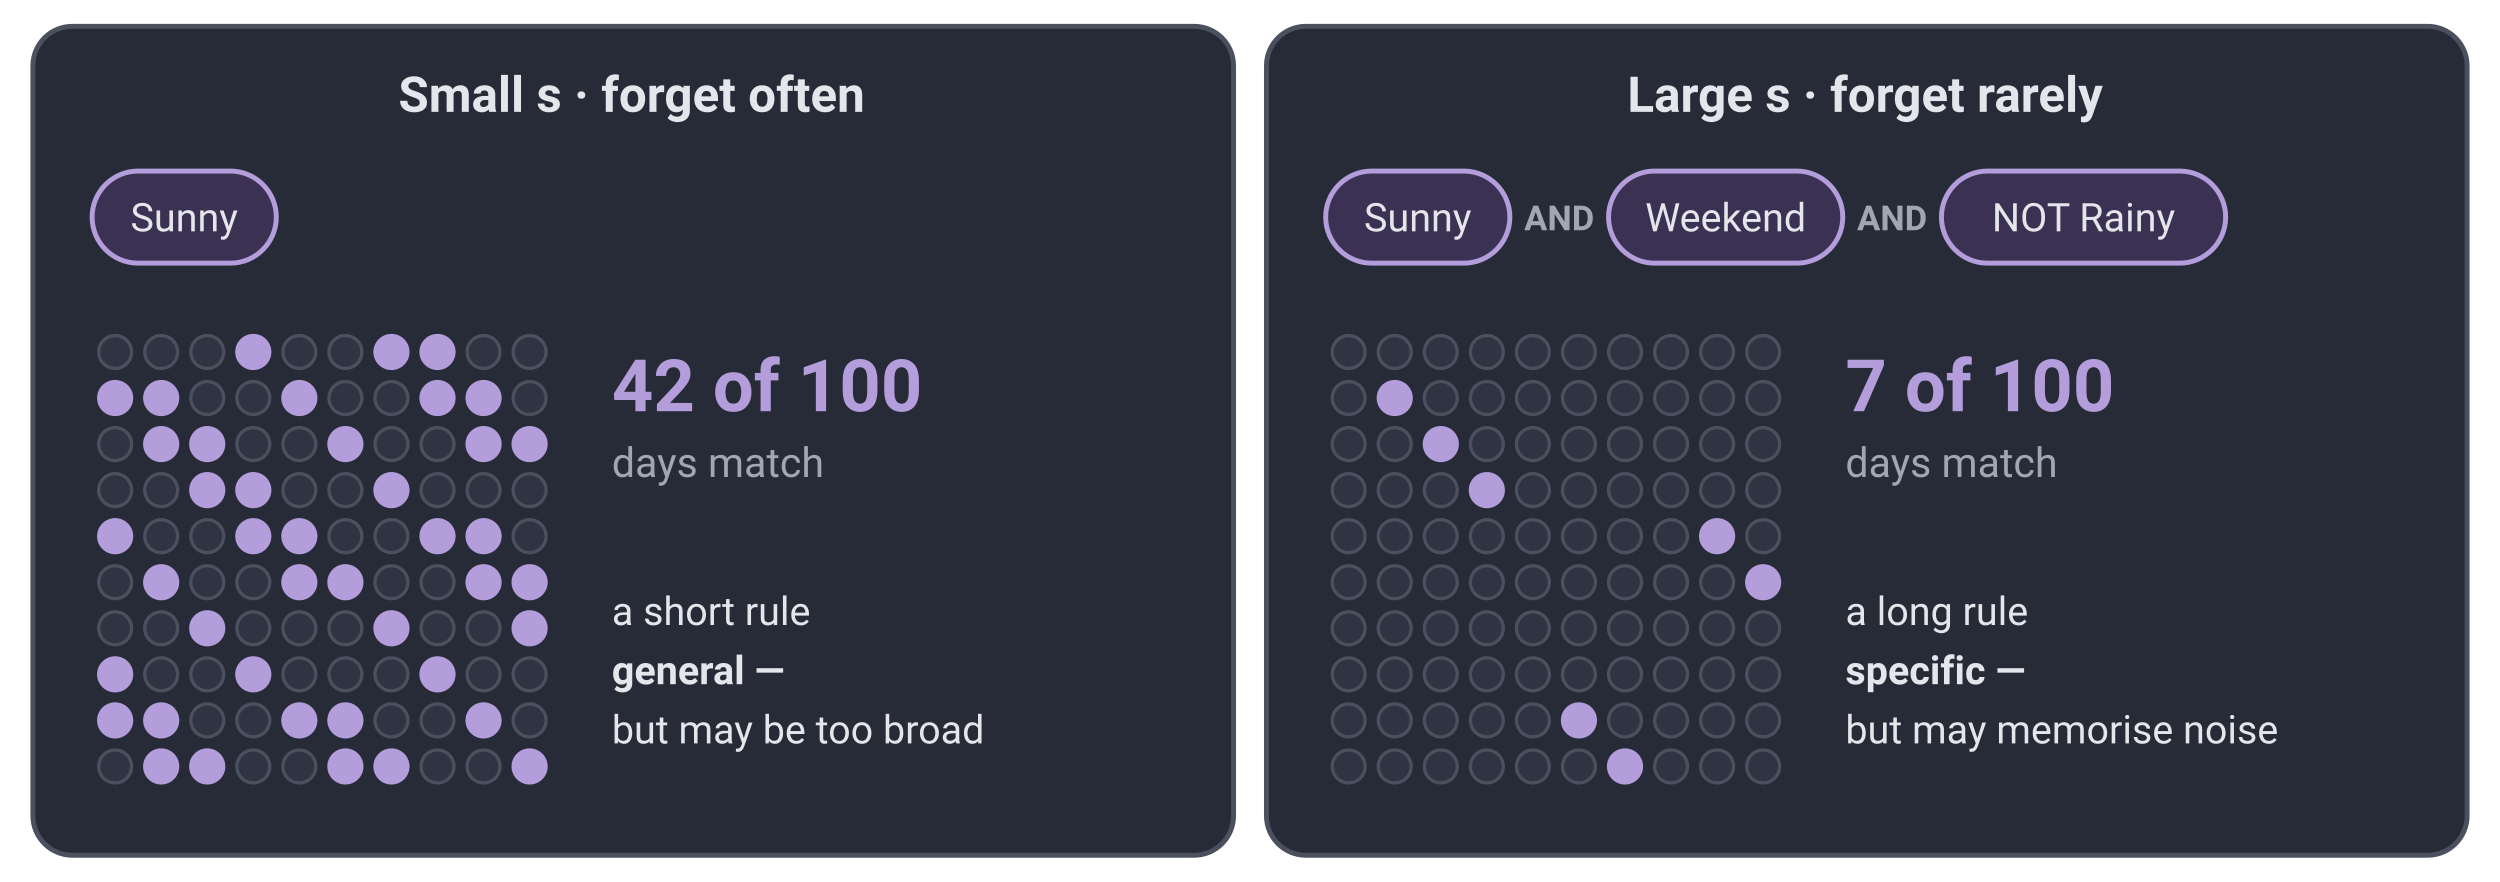
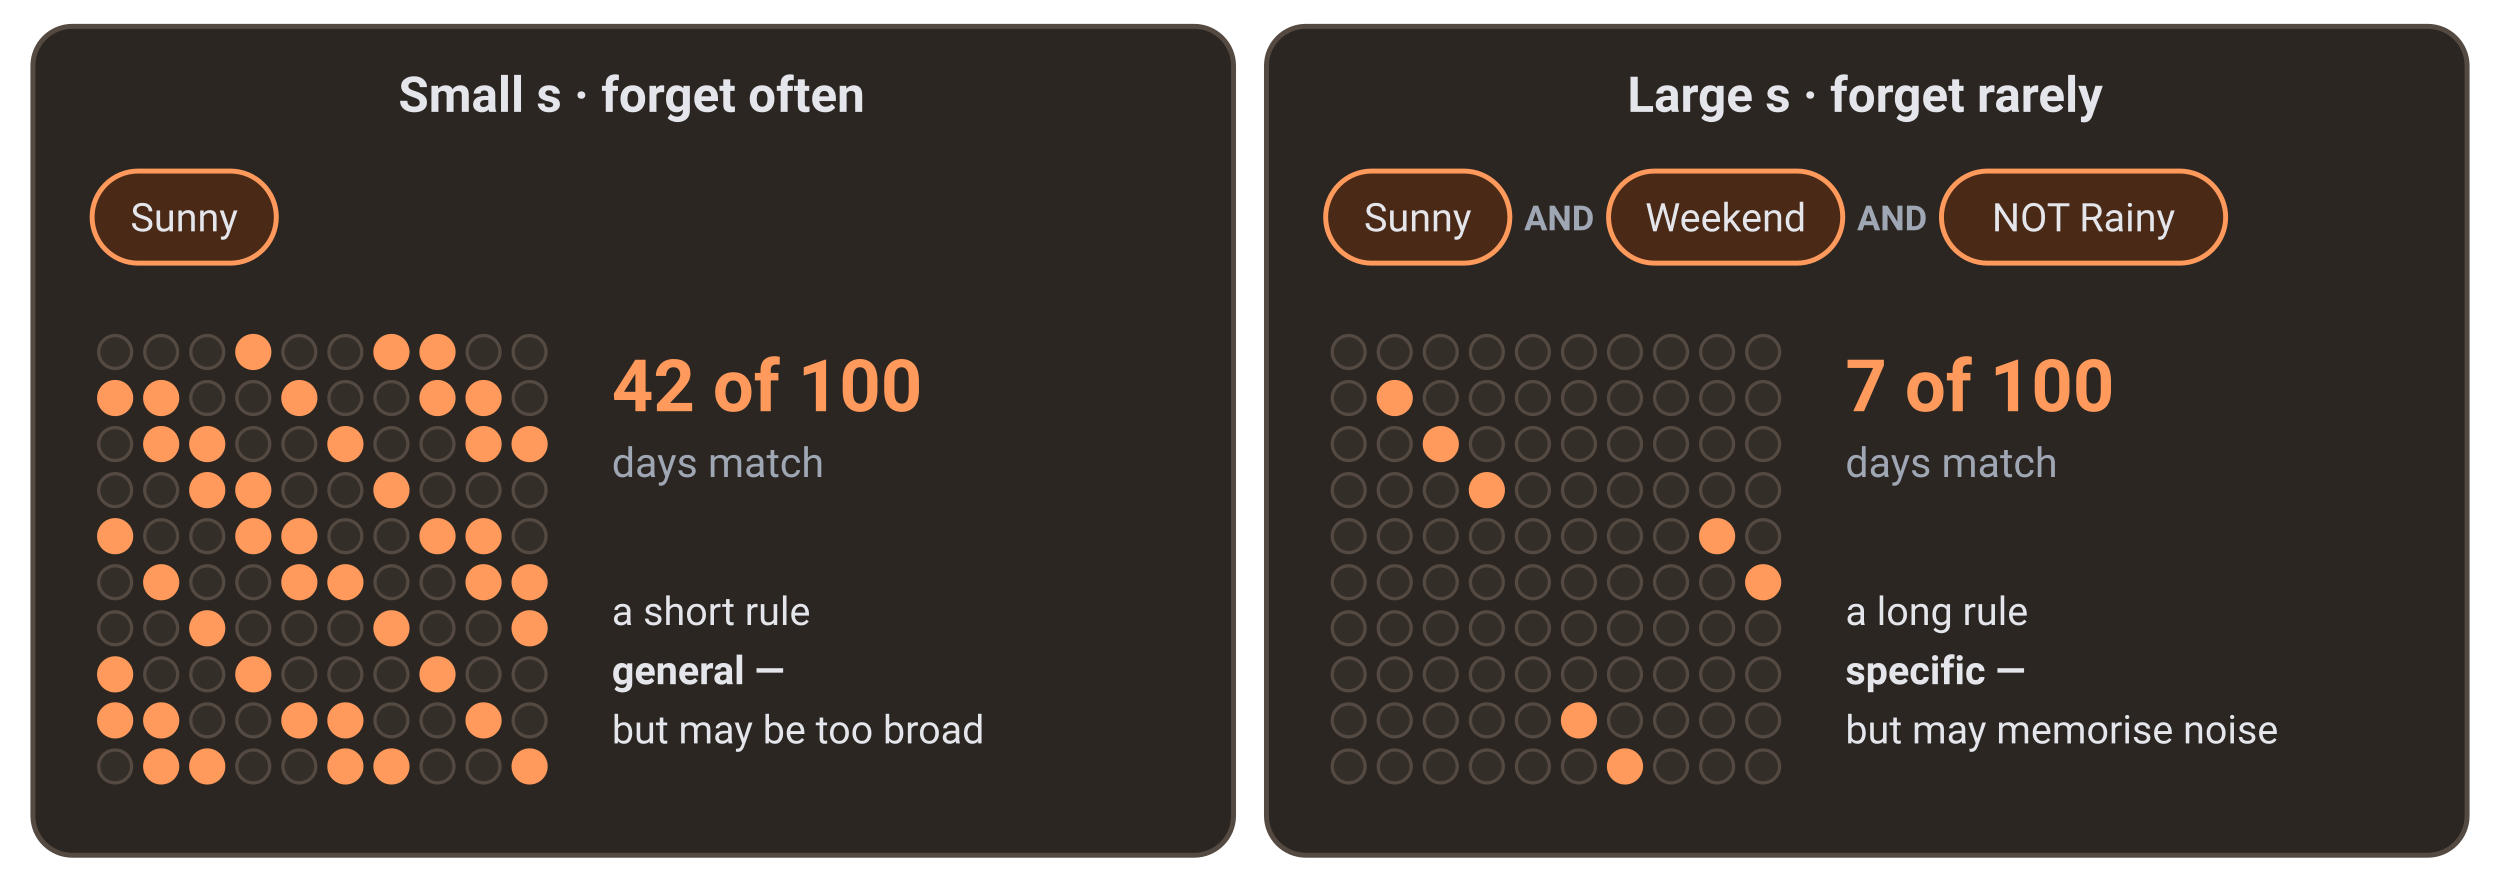
<svg xmlns="http://www.w3.org/2000/svg" viewBox="0 0 760 268" width="760" height="268" role="img" font-family="Roboto, 'Helvetica Neue', Helvetica, Arial, sans-serif">
-   <rect x="10" y="8" width="365" height="252" rx="12" fill="#272b37" stroke="#4a505e" stroke-width="1.5" />
+   <rect x="10" y="8" width="365" height="252" rx="12" fill="#2b2622" stroke="#544a42" stroke-width="1.5" />
  <text x="192" y="34" font-size="15" fill="#e4e6eb" text-anchor="middle" font-weight="bold">Small s  ·  forget often</text>
-   <rect x="28" y="52" width="56" height="28" rx="14" fill="#3b3253" stroke="#b39ddb" stroke-width="1.5" />
+   <rect x="28" y="52" width="56" height="28" rx="14" fill="#4a2a17" stroke="#ff9a5c" stroke-width="1.5" />
  <text x="56" y="70.32" font-size="12" fill="#e4e6eb" text-anchor="middle" font-weight="normal">Sunny</text>
-   <circle cx="35" cy="107" r="5" fill="#2f3442" stroke="#4a505e" stroke-width="1" />
-   <circle cx="49" cy="107" r="5" fill="#2f3442" stroke="#4a505e" stroke-width="1" />
-   <circle cx="63" cy="107" r="5" fill="#2f3442" stroke="#4a505e" stroke-width="1" />
-   <circle cx="77" cy="107" r="5" fill="#b39ddb" stroke="#b39ddb" stroke-width="1" />
-   <circle cx="91" cy="107" r="5" fill="#2f3442" stroke="#4a505e" stroke-width="1" />
-   <circle cx="105" cy="107" r="5" fill="#2f3442" stroke="#4a505e" stroke-width="1" />
-   <circle cx="119" cy="107" r="5" fill="#b39ddb" stroke="#b39ddb" stroke-width="1" />
-   <circle cx="133" cy="107" r="5" fill="#b39ddb" stroke="#b39ddb" stroke-width="1" />
-   <circle cx="147" cy="107" r="5" fill="#2f3442" stroke="#4a505e" stroke-width="1" />
-   <circle cx="161" cy="107" r="5" fill="#2f3442" stroke="#4a505e" stroke-width="1" />
-   <circle cx="35" cy="121" r="5" fill="#b39ddb" stroke="#b39ddb" stroke-width="1" />
-   <circle cx="49" cy="121" r="5" fill="#b39ddb" stroke="#b39ddb" stroke-width="1" />
-   <circle cx="63" cy="121" r="5" fill="#2f3442" stroke="#4a505e" stroke-width="1" />
-   <circle cx="77" cy="121" r="5" fill="#2f3442" stroke="#4a505e" stroke-width="1" />
-   <circle cx="91" cy="121" r="5" fill="#b39ddb" stroke="#b39ddb" stroke-width="1" />
-   <circle cx="105" cy="121" r="5" fill="#2f3442" stroke="#4a505e" stroke-width="1" />
-   <circle cx="119" cy="121" r="5" fill="#2f3442" stroke="#4a505e" stroke-width="1" />
-   <circle cx="133" cy="121" r="5" fill="#b39ddb" stroke="#b39ddb" stroke-width="1" />
-   <circle cx="147" cy="121" r="5" fill="#b39ddb" stroke="#b39ddb" stroke-width="1" />
-   <circle cx="161" cy="121" r="5" fill="#2f3442" stroke="#4a505e" stroke-width="1" />
-   <circle cx="35" cy="135" r="5" fill="#2f3442" stroke="#4a505e" stroke-width="1" />
-   <circle cx="49" cy="135" r="5" fill="#b39ddb" stroke="#b39ddb" stroke-width="1" />
-   <circle cx="63" cy="135" r="5" fill="#b39ddb" stroke="#b39ddb" stroke-width="1" />
-   <circle cx="77" cy="135" r="5" fill="#2f3442" stroke="#4a505e" stroke-width="1" />
-   <circle cx="91" cy="135" r="5" fill="#2f3442" stroke="#4a505e" stroke-width="1" />
-   <circle cx="105" cy="135" r="5" fill="#b39ddb" stroke="#b39ddb" stroke-width="1" />
-   <circle cx="119" cy="135" r="5" fill="#2f3442" stroke="#4a505e" stroke-width="1" />
-   <circle cx="133" cy="135" r="5" fill="#2f3442" stroke="#4a505e" stroke-width="1" />
-   <circle cx="147" cy="135" r="5" fill="#b39ddb" stroke="#b39ddb" stroke-width="1" />
-   <circle cx="161" cy="135" r="5" fill="#b39ddb" stroke="#b39ddb" stroke-width="1" />
-   <circle cx="35" cy="149" r="5" fill="#2f3442" stroke="#4a505e" stroke-width="1" />
-   <circle cx="49" cy="149" r="5" fill="#2f3442" stroke="#4a505e" stroke-width="1" />
-   <circle cx="63" cy="149" r="5" fill="#b39ddb" stroke="#b39ddb" stroke-width="1" />
-   <circle cx="77" cy="149" r="5" fill="#b39ddb" stroke="#b39ddb" stroke-width="1" />
-   <circle cx="91" cy="149" r="5" fill="#2f3442" stroke="#4a505e" stroke-width="1" />
-   <circle cx="105" cy="149" r="5" fill="#2f3442" stroke="#4a505e" stroke-width="1" />
-   <circle cx="119" cy="149" r="5" fill="#b39ddb" stroke="#b39ddb" stroke-width="1" />
-   <circle cx="133" cy="149" r="5" fill="#2f3442" stroke="#4a505e" stroke-width="1" />
-   <circle cx="147" cy="149" r="5" fill="#2f3442" stroke="#4a505e" stroke-width="1" />
-   <circle cx="161" cy="149" r="5" fill="#2f3442" stroke="#4a505e" stroke-width="1" />
-   <circle cx="35" cy="163" r="5" fill="#b39ddb" stroke="#b39ddb" stroke-width="1" />
-   <circle cx="49" cy="163" r="5" fill="#2f3442" stroke="#4a505e" stroke-width="1" />
-   <circle cx="63" cy="163" r="5" fill="#2f3442" stroke="#4a505e" stroke-width="1" />
-   <circle cx="77" cy="163" r="5" fill="#b39ddb" stroke="#b39ddb" stroke-width="1" />
-   <circle cx="91" cy="163" r="5" fill="#b39ddb" stroke="#b39ddb" stroke-width="1" />
-   <circle cx="105" cy="163" r="5" fill="#2f3442" stroke="#4a505e" stroke-width="1" />
-   <circle cx="119" cy="163" r="5" fill="#2f3442" stroke="#4a505e" stroke-width="1" />
-   <circle cx="133" cy="163" r="5" fill="#b39ddb" stroke="#b39ddb" stroke-width="1" />
-   <circle cx="147" cy="163" r="5" fill="#b39ddb" stroke="#b39ddb" stroke-width="1" />
-   <circle cx="161" cy="163" r="5" fill="#2f3442" stroke="#4a505e" stroke-width="1" />
-   <circle cx="35" cy="177" r="5" fill="#2f3442" stroke="#4a505e" stroke-width="1" />
-   <circle cx="49" cy="177" r="5" fill="#b39ddb" stroke="#b39ddb" stroke-width="1" />
-   <circle cx="63" cy="177" r="5" fill="#2f3442" stroke="#4a505e" stroke-width="1" />
-   <circle cx="77" cy="177" r="5" fill="#2f3442" stroke="#4a505e" stroke-width="1" />
-   <circle cx="91" cy="177" r="5" fill="#b39ddb" stroke="#b39ddb" stroke-width="1" />
-   <circle cx="105" cy="177" r="5" fill="#b39ddb" stroke="#b39ddb" stroke-width="1" />
-   <circle cx="119" cy="177" r="5" fill="#2f3442" stroke="#4a505e" stroke-width="1" />
-   <circle cx="133" cy="177" r="5" fill="#2f3442" stroke="#4a505e" stroke-width="1" />
-   <circle cx="147" cy="177" r="5" fill="#b39ddb" stroke="#b39ddb" stroke-width="1" />
-   <circle cx="161" cy="177" r="5" fill="#b39ddb" stroke="#b39ddb" stroke-width="1" />
-   <circle cx="35" cy="191" r="5" fill="#2f3442" stroke="#4a505e" stroke-width="1" />
-   <circle cx="49" cy="191" r="5" fill="#2f3442" stroke="#4a505e" stroke-width="1" />
-   <circle cx="63" cy="191" r="5" fill="#b39ddb" stroke="#b39ddb" stroke-width="1" />
-   <circle cx="77" cy="191" r="5" fill="#2f3442" stroke="#4a505e" stroke-width="1" />
-   <circle cx="91" cy="191" r="5" fill="#2f3442" stroke="#4a505e" stroke-width="1" />
-   <circle cx="105" cy="191" r="5" fill="#2f3442" stroke="#4a505e" stroke-width="1" />
-   <circle cx="119" cy="191" r="5" fill="#b39ddb" stroke="#b39ddb" stroke-width="1" />
-   <circle cx="133" cy="191" r="5" fill="#2f3442" stroke="#4a505e" stroke-width="1" />
-   <circle cx="147" cy="191" r="5" fill="#2f3442" stroke="#4a505e" stroke-width="1" />
-   <circle cx="161" cy="191" r="5" fill="#b39ddb" stroke="#b39ddb" stroke-width="1" />
-   <circle cx="35" cy="205" r="5" fill="#b39ddb" stroke="#b39ddb" stroke-width="1" />
-   <circle cx="49" cy="205" r="5" fill="#2f3442" stroke="#4a505e" stroke-width="1" />
-   <circle cx="63" cy="205" r="5" fill="#2f3442" stroke="#4a505e" stroke-width="1" />
-   <circle cx="77" cy="205" r="5" fill="#b39ddb" stroke="#b39ddb" stroke-width="1" />
-   <circle cx="91" cy="205" r="5" fill="#2f3442" stroke="#4a505e" stroke-width="1" />
-   <circle cx="105" cy="205" r="5" fill="#2f3442" stroke="#4a505e" stroke-width="1" />
-   <circle cx="119" cy="205" r="5" fill="#2f3442" stroke="#4a505e" stroke-width="1" />
-   <circle cx="133" cy="205" r="5" fill="#b39ddb" stroke="#b39ddb" stroke-width="1" />
-   <circle cx="147" cy="205" r="5" fill="#2f3442" stroke="#4a505e" stroke-width="1" />
-   <circle cx="161" cy="205" r="5" fill="#2f3442" stroke="#4a505e" stroke-width="1" />
-   <circle cx="35" cy="219" r="5" fill="#b39ddb" stroke="#b39ddb" stroke-width="1" />
-   <circle cx="49" cy="219" r="5" fill="#b39ddb" stroke="#b39ddb" stroke-width="1" />
-   <circle cx="63" cy="219" r="5" fill="#2f3442" stroke="#4a505e" stroke-width="1" />
-   <circle cx="77" cy="219" r="5" fill="#2f3442" stroke="#4a505e" stroke-width="1" />
-   <circle cx="91" cy="219" r="5" fill="#b39ddb" stroke="#b39ddb" stroke-width="1" />
-   <circle cx="105" cy="219" r="5" fill="#b39ddb" stroke="#b39ddb" stroke-width="1" />
-   <circle cx="119" cy="219" r="5" fill="#2f3442" stroke="#4a505e" stroke-width="1" />
-   <circle cx="133" cy="219" r="5" fill="#2f3442" stroke="#4a505e" stroke-width="1" />
-   <circle cx="147" cy="219" r="5" fill="#b39ddb" stroke="#b39ddb" stroke-width="1" />
-   <circle cx="161" cy="219" r="5" fill="#2f3442" stroke="#4a505e" stroke-width="1" />
-   <circle cx="35" cy="233" r="5" fill="#2f3442" stroke="#4a505e" stroke-width="1" />
-   <circle cx="49" cy="233" r="5" fill="#b39ddb" stroke="#b39ddb" stroke-width="1" />
-   <circle cx="63" cy="233" r="5" fill="#b39ddb" stroke="#b39ddb" stroke-width="1" />
-   <circle cx="77" cy="233" r="5" fill="#2f3442" stroke="#4a505e" stroke-width="1" />
-   <circle cx="91" cy="233" r="5" fill="#2f3442" stroke="#4a505e" stroke-width="1" />
-   <circle cx="105" cy="233" r="5" fill="#b39ddb" stroke="#b39ddb" stroke-width="1" />
-   <circle cx="119" cy="233" r="5" fill="#b39ddb" stroke="#b39ddb" stroke-width="1" />
-   <circle cx="133" cy="233" r="5" fill="#2f3442" stroke="#4a505e" stroke-width="1" />
-   <circle cx="147" cy="233" r="5" fill="#2f3442" stroke="#4a505e" stroke-width="1" />
-   <circle cx="161" cy="233" r="5" fill="#b39ddb" stroke="#b39ddb" stroke-width="1" />
-   <text x="186" y="125" font-size="22" fill="#b39ddb" text-anchor="start" font-weight="bold">42 of 100</text>
+   <circle cx="35" cy="107" r="5" fill="#342e29" stroke="#544a42" stroke-width="1" />
+   <circle cx="49" cy="107" r="5" fill="#342e29" stroke="#544a42" stroke-width="1" />
+   <circle cx="63" cy="107" r="5" fill="#342e29" stroke="#544a42" stroke-width="1" />
+   <circle cx="77" cy="107" r="5" fill="#ff9a5c" stroke="#ff9a5c" stroke-width="1" />
+   <circle cx="91" cy="107" r="5" fill="#342e29" stroke="#544a42" stroke-width="1" />
+   <circle cx="105" cy="107" r="5" fill="#342e29" stroke="#544a42" stroke-width="1" />
+   <circle cx="119" cy="107" r="5" fill="#ff9a5c" stroke="#ff9a5c" stroke-width="1" />
+   <circle cx="133" cy="107" r="5" fill="#ff9a5c" stroke="#ff9a5c" stroke-width="1" />
+   <circle cx="147" cy="107" r="5" fill="#342e29" stroke="#544a42" stroke-width="1" />
+   <circle cx="161" cy="107" r="5" fill="#342e29" stroke="#544a42" stroke-width="1" />
+   <circle cx="35" cy="121" r="5" fill="#ff9a5c" stroke="#ff9a5c" stroke-width="1" />
+   <circle cx="49" cy="121" r="5" fill="#ff9a5c" stroke="#ff9a5c" stroke-width="1" />
+   <circle cx="63" cy="121" r="5" fill="#342e29" stroke="#544a42" stroke-width="1" />
+   <circle cx="77" cy="121" r="5" fill="#342e29" stroke="#544a42" stroke-width="1" />
+   <circle cx="91" cy="121" r="5" fill="#ff9a5c" stroke="#ff9a5c" stroke-width="1" />
+   <circle cx="105" cy="121" r="5" fill="#342e29" stroke="#544a42" stroke-width="1" />
+   <circle cx="119" cy="121" r="5" fill="#342e29" stroke="#544a42" stroke-width="1" />
+   <circle cx="133" cy="121" r="5" fill="#ff9a5c" stroke="#ff9a5c" stroke-width="1" />
+   <circle cx="147" cy="121" r="5" fill="#ff9a5c" stroke="#ff9a5c" stroke-width="1" />
+   <circle cx="161" cy="121" r="5" fill="#342e29" stroke="#544a42" stroke-width="1" />
+   <circle cx="35" cy="135" r="5" fill="#342e29" stroke="#544a42" stroke-width="1" />
+   <circle cx="49" cy="135" r="5" fill="#ff9a5c" stroke="#ff9a5c" stroke-width="1" />
+   <circle cx="63" cy="135" r="5" fill="#ff9a5c" stroke="#ff9a5c" stroke-width="1" />
+   <circle cx="77" cy="135" r="5" fill="#342e29" stroke="#544a42" stroke-width="1" />
+   <circle cx="91" cy="135" r="5" fill="#342e29" stroke="#544a42" stroke-width="1" />
+   <circle cx="105" cy="135" r="5" fill="#ff9a5c" stroke="#ff9a5c" stroke-width="1" />
+   <circle cx="119" cy="135" r="5" fill="#342e29" stroke="#544a42" stroke-width="1" />
+   <circle cx="133" cy="135" r="5" fill="#342e29" stroke="#544a42" stroke-width="1" />
+   <circle cx="147" cy="135" r="5" fill="#ff9a5c" stroke="#ff9a5c" stroke-width="1" />
+   <circle cx="161" cy="135" r="5" fill="#ff9a5c" stroke="#ff9a5c" stroke-width="1" />
+   <circle cx="35" cy="149" r="5" fill="#342e29" stroke="#544a42" stroke-width="1" />
+   <circle cx="49" cy="149" r="5" fill="#342e29" stroke="#544a42" stroke-width="1" />
+   <circle cx="63" cy="149" r="5" fill="#ff9a5c" stroke="#ff9a5c" stroke-width="1" />
+   <circle cx="77" cy="149" r="5" fill="#ff9a5c" stroke="#ff9a5c" stroke-width="1" />
+   <circle cx="91" cy="149" r="5" fill="#342e29" stroke="#544a42" stroke-width="1" />
+   <circle cx="105" cy="149" r="5" fill="#342e29" stroke="#544a42" stroke-width="1" />
+   <circle cx="119" cy="149" r="5" fill="#ff9a5c" stroke="#ff9a5c" stroke-width="1" />
+   <circle cx="133" cy="149" r="5" fill="#342e29" stroke="#544a42" stroke-width="1" />
+   <circle cx="147" cy="149" r="5" fill="#342e29" stroke="#544a42" stroke-width="1" />
+   <circle cx="161" cy="149" r="5" fill="#342e29" stroke="#544a42" stroke-width="1" />
+   <circle cx="35" cy="163" r="5" fill="#ff9a5c" stroke="#ff9a5c" stroke-width="1" />
+   <circle cx="49" cy="163" r="5" fill="#342e29" stroke="#544a42" stroke-width="1" />
+   <circle cx="63" cy="163" r="5" fill="#342e29" stroke="#544a42" stroke-width="1" />
+   <circle cx="77" cy="163" r="5" fill="#ff9a5c" stroke="#ff9a5c" stroke-width="1" />
+   <circle cx="91" cy="163" r="5" fill="#ff9a5c" stroke="#ff9a5c" stroke-width="1" />
+   <circle cx="105" cy="163" r="5" fill="#342e29" stroke="#544a42" stroke-width="1" />
+   <circle cx="119" cy="163" r="5" fill="#342e29" stroke="#544a42" stroke-width="1" />
+   <circle cx="133" cy="163" r="5" fill="#ff9a5c" stroke="#ff9a5c" stroke-width="1" />
+   <circle cx="147" cy="163" r="5" fill="#ff9a5c" stroke="#ff9a5c" stroke-width="1" />
+   <circle cx="161" cy="163" r="5" fill="#342e29" stroke="#544a42" stroke-width="1" />
+   <circle cx="35" cy="177" r="5" fill="#342e29" stroke="#544a42" stroke-width="1" />
+   <circle cx="49" cy="177" r="5" fill="#ff9a5c" stroke="#ff9a5c" stroke-width="1" />
+   <circle cx="63" cy="177" r="5" fill="#342e29" stroke="#544a42" stroke-width="1" />
+   <circle cx="77" cy="177" r="5" fill="#342e29" stroke="#544a42" stroke-width="1" />
+   <circle cx="91" cy="177" r="5" fill="#ff9a5c" stroke="#ff9a5c" stroke-width="1" />
+   <circle cx="105" cy="177" r="5" fill="#ff9a5c" stroke="#ff9a5c" stroke-width="1" />
+   <circle cx="119" cy="177" r="5" fill="#342e29" stroke="#544a42" stroke-width="1" />
+   <circle cx="133" cy="177" r="5" fill="#342e29" stroke="#544a42" stroke-width="1" />
+   <circle cx="147" cy="177" r="5" fill="#ff9a5c" stroke="#ff9a5c" stroke-width="1" />
+   <circle cx="161" cy="177" r="5" fill="#ff9a5c" stroke="#ff9a5c" stroke-width="1" />
+   <circle cx="35" cy="191" r="5" fill="#342e29" stroke="#544a42" stroke-width="1" />
+   <circle cx="49" cy="191" r="5" fill="#342e29" stroke="#544a42" stroke-width="1" />
+   <circle cx="63" cy="191" r="5" fill="#ff9a5c" stroke="#ff9a5c" stroke-width="1" />
+   <circle cx="77" cy="191" r="5" fill="#342e29" stroke="#544a42" stroke-width="1" />
+   <circle cx="91" cy="191" r="5" fill="#342e29" stroke="#544a42" stroke-width="1" />
+   <circle cx="105" cy="191" r="5" fill="#342e29" stroke="#544a42" stroke-width="1" />
+   <circle cx="119" cy="191" r="5" fill="#ff9a5c" stroke="#ff9a5c" stroke-width="1" />
+   <circle cx="133" cy="191" r="5" fill="#342e29" stroke="#544a42" stroke-width="1" />
+   <circle cx="147" cy="191" r="5" fill="#342e29" stroke="#544a42" stroke-width="1" />
+   <circle cx="161" cy="191" r="5" fill="#ff9a5c" stroke="#ff9a5c" stroke-width="1" />
+   <circle cx="35" cy="205" r="5" fill="#ff9a5c" stroke="#ff9a5c" stroke-width="1" />
+   <circle cx="49" cy="205" r="5" fill="#342e29" stroke="#544a42" stroke-width="1" />
+   <circle cx="63" cy="205" r="5" fill="#342e29" stroke="#544a42" stroke-width="1" />
+   <circle cx="77" cy="205" r="5" fill="#ff9a5c" stroke="#ff9a5c" stroke-width="1" />
+   <circle cx="91" cy="205" r="5" fill="#342e29" stroke="#544a42" stroke-width="1" />
+   <circle cx="105" cy="205" r="5" fill="#342e29" stroke="#544a42" stroke-width="1" />
+   <circle cx="119" cy="205" r="5" fill="#342e29" stroke="#544a42" stroke-width="1" />
+   <circle cx="133" cy="205" r="5" fill="#ff9a5c" stroke="#ff9a5c" stroke-width="1" />
+   <circle cx="147" cy="205" r="5" fill="#342e29" stroke="#544a42" stroke-width="1" />
+   <circle cx="161" cy="205" r="5" fill="#342e29" stroke="#544a42" stroke-width="1" />
+   <circle cx="35" cy="219" r="5" fill="#ff9a5c" stroke="#ff9a5c" stroke-width="1" />
+   <circle cx="49" cy="219" r="5" fill="#ff9a5c" stroke="#ff9a5c" stroke-width="1" />
+   <circle cx="63" cy="219" r="5" fill="#342e29" stroke="#544a42" stroke-width="1" />
+   <circle cx="77" cy="219" r="5" fill="#342e29" stroke="#544a42" stroke-width="1" />
+   <circle cx="91" cy="219" r="5" fill="#ff9a5c" stroke="#ff9a5c" stroke-width="1" />
+   <circle cx="105" cy="219" r="5" fill="#ff9a5c" stroke="#ff9a5c" stroke-width="1" />
+   <circle cx="119" cy="219" r="5" fill="#342e29" stroke="#544a42" stroke-width="1" />
+   <circle cx="133" cy="219" r="5" fill="#342e29" stroke="#544a42" stroke-width="1" />
+   <circle cx="147" cy="219" r="5" fill="#ff9a5c" stroke="#ff9a5c" stroke-width="1" />
+   <circle cx="161" cy="219" r="5" fill="#342e29" stroke="#544a42" stroke-width="1" />
+   <circle cx="35" cy="233" r="5" fill="#342e29" stroke="#544a42" stroke-width="1" />
+   <circle cx="49" cy="233" r="5" fill="#ff9a5c" stroke="#ff9a5c" stroke-width="1" />
+   <circle cx="63" cy="233" r="5" fill="#ff9a5c" stroke="#ff9a5c" stroke-width="1" />
+   <circle cx="77" cy="233" r="5" fill="#342e29" stroke="#544a42" stroke-width="1" />
+   <circle cx="91" cy="233" r="5" fill="#342e29" stroke="#544a42" stroke-width="1" />
+   <circle cx="105" cy="233" r="5" fill="#ff9a5c" stroke="#ff9a5c" stroke-width="1" />
+   <circle cx="119" cy="233" r="5" fill="#ff9a5c" stroke="#ff9a5c" stroke-width="1" />
+   <circle cx="133" cy="233" r="5" fill="#342e29" stroke="#544a42" stroke-width="1" />
+   <circle cx="147" cy="233" r="5" fill="#342e29" stroke="#544a42" stroke-width="1" />
+   <circle cx="161" cy="233" r="5" fill="#ff9a5c" stroke="#ff9a5c" stroke-width="1" />
+   <text x="186" y="125" font-size="22" fill="#ff9a5c" text-anchor="start" font-weight="bold">42 of 100</text>
  <text x="186" y="145" font-size="12.5" fill="#a0a7b4" text-anchor="start" font-weight="normal">days match</text>
  <text x="186" y="190" font-size="12" fill="#e4e6eb" text-anchor="start" font-weight="normal">a short rule</text>
  <text x="186" y="208" font-size="12" fill="#e4e6eb" text-anchor="start" font-weight="bold">general —</text>
  <text x="186" y="226" font-size="12" fill="#e4e6eb" text-anchor="start" font-weight="normal">but may be too broad</text>
-   <rect x="385" y="8" width="365" height="252" rx="12" fill="#272b37" stroke="#4a505e" stroke-width="1.5" />
+   <rect x="385" y="8" width="365" height="252" rx="12" fill="#2b2622" stroke="#544a42" stroke-width="1.5" />
  <text x="567" y="34" font-size="15" fill="#e4e6eb" text-anchor="middle" font-weight="bold">Large s  ·  forget rarely</text>
-   <rect x="403" y="52" width="56" height="28" rx="14" fill="#3b3253" stroke="#b39ddb" stroke-width="1.5" />
+   <rect x="403" y="52" width="56" height="28" rx="14" fill="#4a2a17" stroke="#ff9a5c" stroke-width="1.5" />
  <text x="431" y="70.32" font-size="12" fill="#e4e6eb" text-anchor="middle" font-weight="normal">Sunny</text>
  <text x="474" y="70" font-size="10.5" fill="#a0a7b4" text-anchor="middle" font-weight="bold">AND</text>
-   <rect x="489" y="52" width="71.2" height="28" rx="14" fill="#3b3253" stroke="#b39ddb" stroke-width="1.5" />
+   <rect x="489" y="52" width="71.2" height="28" rx="14" fill="#4a2a17" stroke="#ff9a5c" stroke-width="1.5" />
  <text x="524.6" y="70.32" font-size="12" fill="#e4e6eb" text-anchor="middle" font-weight="normal">Weekend</text>
  <text x="575.2" y="70" font-size="10.5" fill="#a0a7b4" text-anchor="middle" font-weight="bold">AND</text>
-   <rect x="590.2" y="52" width="86.4" height="28" rx="14" fill="#3b3253" stroke="#b39ddb" stroke-width="1.5" />
+   <rect x="590.2" y="52" width="86.4" height="28" rx="14" fill="#4a2a17" stroke="#ff9a5c" stroke-width="1.5" />
  <text x="633.4" y="70.32" font-size="12" fill="#e4e6eb" text-anchor="middle" font-weight="normal">NOT Rainy</text>
-   <circle cx="410" cy="107" r="5" fill="#2f3442" stroke="#4a505e" stroke-width="1" />
-   <circle cx="424" cy="107" r="5" fill="#2f3442" stroke="#4a505e" stroke-width="1" />
-   <circle cx="438" cy="107" r="5" fill="#2f3442" stroke="#4a505e" stroke-width="1" />
-   <circle cx="452" cy="107" r="5" fill="#2f3442" stroke="#4a505e" stroke-width="1" />
-   <circle cx="466" cy="107" r="5" fill="#2f3442" stroke="#4a505e" stroke-width="1" />
-   <circle cx="480" cy="107" r="5" fill="#2f3442" stroke="#4a505e" stroke-width="1" />
-   <circle cx="494" cy="107" r="5" fill="#2f3442" stroke="#4a505e" stroke-width="1" />
-   <circle cx="508" cy="107" r="5" fill="#2f3442" stroke="#4a505e" stroke-width="1" />
-   <circle cx="522" cy="107" r="5" fill="#2f3442" stroke="#4a505e" stroke-width="1" />
-   <circle cx="536" cy="107" r="5" fill="#2f3442" stroke="#4a505e" stroke-width="1" />
-   <circle cx="410" cy="121" r="5" fill="#2f3442" stroke="#4a505e" stroke-width="1" />
-   <circle cx="424" cy="121" r="5" fill="#b39ddb" stroke="#b39ddb" stroke-width="1" />
-   <circle cx="438" cy="121" r="5" fill="#2f3442" stroke="#4a505e" stroke-width="1" />
-   <circle cx="452" cy="121" r="5" fill="#2f3442" stroke="#4a505e" stroke-width="1" />
-   <circle cx="466" cy="121" r="5" fill="#2f3442" stroke="#4a505e" stroke-width="1" />
-   <circle cx="480" cy="121" r="5" fill="#2f3442" stroke="#4a505e" stroke-width="1" />
-   <circle cx="494" cy="121" r="5" fill="#2f3442" stroke="#4a505e" stroke-width="1" />
-   <circle cx="508" cy="121" r="5" fill="#2f3442" stroke="#4a505e" stroke-width="1" />
-   <circle cx="522" cy="121" r="5" fill="#2f3442" stroke="#4a505e" stroke-width="1" />
-   <circle cx="536" cy="121" r="5" fill="#2f3442" stroke="#4a505e" stroke-width="1" />
-   <circle cx="410" cy="135" r="5" fill="#2f3442" stroke="#4a505e" stroke-width="1" />
-   <circle cx="424" cy="135" r="5" fill="#2f3442" stroke="#4a505e" stroke-width="1" />
-   <circle cx="438" cy="135" r="5" fill="#b39ddb" stroke="#b39ddb" stroke-width="1" />
-   <circle cx="452" cy="135" r="5" fill="#2f3442" stroke="#4a505e" stroke-width="1" />
-   <circle cx="466" cy="135" r="5" fill="#2f3442" stroke="#4a505e" stroke-width="1" />
-   <circle cx="480" cy="135" r="5" fill="#2f3442" stroke="#4a505e" stroke-width="1" />
-   <circle cx="494" cy="135" r="5" fill="#2f3442" stroke="#4a505e" stroke-width="1" />
-   <circle cx="508" cy="135" r="5" fill="#2f3442" stroke="#4a505e" stroke-width="1" />
-   <circle cx="522" cy="135" r="5" fill="#2f3442" stroke="#4a505e" stroke-width="1" />
-   <circle cx="536" cy="135" r="5" fill="#2f3442" stroke="#4a505e" stroke-width="1" />
-   <circle cx="410" cy="149" r="5" fill="#2f3442" stroke="#4a505e" stroke-width="1" />
-   <circle cx="424" cy="149" r="5" fill="#2f3442" stroke="#4a505e" stroke-width="1" />
-   <circle cx="438" cy="149" r="5" fill="#2f3442" stroke="#4a505e" stroke-width="1" />
-   <circle cx="452" cy="149" r="5" fill="#b39ddb" stroke="#b39ddb" stroke-width="1" />
-   <circle cx="466" cy="149" r="5" fill="#2f3442" stroke="#4a505e" stroke-width="1" />
-   <circle cx="480" cy="149" r="5" fill="#2f3442" stroke="#4a505e" stroke-width="1" />
-   <circle cx="494" cy="149" r="5" fill="#2f3442" stroke="#4a505e" stroke-width="1" />
-   <circle cx="508" cy="149" r="5" fill="#2f3442" stroke="#4a505e" stroke-width="1" />
-   <circle cx="522" cy="149" r="5" fill="#2f3442" stroke="#4a505e" stroke-width="1" />
-   <circle cx="536" cy="149" r="5" fill="#2f3442" stroke="#4a505e" stroke-width="1" />
-   <circle cx="410" cy="163" r="5" fill="#2f3442" stroke="#4a505e" stroke-width="1" />
-   <circle cx="424" cy="163" r="5" fill="#2f3442" stroke="#4a505e" stroke-width="1" />
-   <circle cx="438" cy="163" r="5" fill="#2f3442" stroke="#4a505e" stroke-width="1" />
-   <circle cx="452" cy="163" r="5" fill="#2f3442" stroke="#4a505e" stroke-width="1" />
-   <circle cx="466" cy="163" r="5" fill="#2f3442" stroke="#4a505e" stroke-width="1" />
-   <circle cx="480" cy="163" r="5" fill="#2f3442" stroke="#4a505e" stroke-width="1" />
-   <circle cx="494" cy="163" r="5" fill="#2f3442" stroke="#4a505e" stroke-width="1" />
-   <circle cx="508" cy="163" r="5" fill="#2f3442" stroke="#4a505e" stroke-width="1" />
-   <circle cx="522" cy="163" r="5" fill="#b39ddb" stroke="#b39ddb" stroke-width="1" />
-   <circle cx="536" cy="163" r="5" fill="#2f3442" stroke="#4a505e" stroke-width="1" />
-   <circle cx="410" cy="177" r="5" fill="#2f3442" stroke="#4a505e" stroke-width="1" />
-   <circle cx="424" cy="177" r="5" fill="#2f3442" stroke="#4a505e" stroke-width="1" />
-   <circle cx="438" cy="177" r="5" fill="#2f3442" stroke="#4a505e" stroke-width="1" />
-   <circle cx="452" cy="177" r="5" fill="#2f3442" stroke="#4a505e" stroke-width="1" />
-   <circle cx="466" cy="177" r="5" fill="#2f3442" stroke="#4a505e" stroke-width="1" />
-   <circle cx="480" cy="177" r="5" fill="#2f3442" stroke="#4a505e" stroke-width="1" />
-   <circle cx="494" cy="177" r="5" fill="#2f3442" stroke="#4a505e" stroke-width="1" />
-   <circle cx="508" cy="177" r="5" fill="#2f3442" stroke="#4a505e" stroke-width="1" />
-   <circle cx="522" cy="177" r="5" fill="#2f3442" stroke="#4a505e" stroke-width="1" />
-   <circle cx="536" cy="177" r="5" fill="#b39ddb" stroke="#b39ddb" stroke-width="1" />
-   <circle cx="410" cy="191" r="5" fill="#2f3442" stroke="#4a505e" stroke-width="1" />
-   <circle cx="424" cy="191" r="5" fill="#2f3442" stroke="#4a505e" stroke-width="1" />
-   <circle cx="438" cy="191" r="5" fill="#2f3442" stroke="#4a505e" stroke-width="1" />
-   <circle cx="452" cy="191" r="5" fill="#2f3442" stroke="#4a505e" stroke-width="1" />
-   <circle cx="466" cy="191" r="5" fill="#2f3442" stroke="#4a505e" stroke-width="1" />
-   <circle cx="480" cy="191" r="5" fill="#2f3442" stroke="#4a505e" stroke-width="1" />
-   <circle cx="494" cy="191" r="5" fill="#2f3442" stroke="#4a505e" stroke-width="1" />
-   <circle cx="508" cy="191" r="5" fill="#2f3442" stroke="#4a505e" stroke-width="1" />
-   <circle cx="522" cy="191" r="5" fill="#2f3442" stroke="#4a505e" stroke-width="1" />
-   <circle cx="536" cy="191" r="5" fill="#2f3442" stroke="#4a505e" stroke-width="1" />
-   <circle cx="410" cy="205" r="5" fill="#2f3442" stroke="#4a505e" stroke-width="1" />
-   <circle cx="424" cy="205" r="5" fill="#2f3442" stroke="#4a505e" stroke-width="1" />
-   <circle cx="438" cy="205" r="5" fill="#2f3442" stroke="#4a505e" stroke-width="1" />
-   <circle cx="452" cy="205" r="5" fill="#2f3442" stroke="#4a505e" stroke-width="1" />
-   <circle cx="466" cy="205" r="5" fill="#2f3442" stroke="#4a505e" stroke-width="1" />
-   <circle cx="480" cy="205" r="5" fill="#2f3442" stroke="#4a505e" stroke-width="1" />
-   <circle cx="494" cy="205" r="5" fill="#2f3442" stroke="#4a505e" stroke-width="1" />
-   <circle cx="508" cy="205" r="5" fill="#2f3442" stroke="#4a505e" stroke-width="1" />
-   <circle cx="522" cy="205" r="5" fill="#2f3442" stroke="#4a505e" stroke-width="1" />
-   <circle cx="536" cy="205" r="5" fill="#2f3442" stroke="#4a505e" stroke-width="1" />
-   <circle cx="410" cy="219" r="5" fill="#2f3442" stroke="#4a505e" stroke-width="1" />
-   <circle cx="424" cy="219" r="5" fill="#2f3442" stroke="#4a505e" stroke-width="1" />
-   <circle cx="438" cy="219" r="5" fill="#2f3442" stroke="#4a505e" stroke-width="1" />
-   <circle cx="452" cy="219" r="5" fill="#2f3442" stroke="#4a505e" stroke-width="1" />
-   <circle cx="466" cy="219" r="5" fill="#2f3442" stroke="#4a505e" stroke-width="1" />
-   <circle cx="480" cy="219" r="5" fill="#b39ddb" stroke="#b39ddb" stroke-width="1" />
-   <circle cx="494" cy="219" r="5" fill="#2f3442" stroke="#4a505e" stroke-width="1" />
-   <circle cx="508" cy="219" r="5" fill="#2f3442" stroke="#4a505e" stroke-width="1" />
-   <circle cx="522" cy="219" r="5" fill="#2f3442" stroke="#4a505e" stroke-width="1" />
-   <circle cx="536" cy="219" r="5" fill="#2f3442" stroke="#4a505e" stroke-width="1" />
-   <circle cx="410" cy="233" r="5" fill="#2f3442" stroke="#4a505e" stroke-width="1" />
-   <circle cx="424" cy="233" r="5" fill="#2f3442" stroke="#4a505e" stroke-width="1" />
-   <circle cx="438" cy="233" r="5" fill="#2f3442" stroke="#4a505e" stroke-width="1" />
-   <circle cx="452" cy="233" r="5" fill="#2f3442" stroke="#4a505e" stroke-width="1" />
-   <circle cx="466" cy="233" r="5" fill="#2f3442" stroke="#4a505e" stroke-width="1" />
-   <circle cx="480" cy="233" r="5" fill="#2f3442" stroke="#4a505e" stroke-width="1" />
-   <circle cx="494" cy="233" r="5" fill="#b39ddb" stroke="#b39ddb" stroke-width="1" />
-   <circle cx="508" cy="233" r="5" fill="#2f3442" stroke="#4a505e" stroke-width="1" />
-   <circle cx="522" cy="233" r="5" fill="#2f3442" stroke="#4a505e" stroke-width="1" />
-   <circle cx="536" cy="233" r="5" fill="#2f3442" stroke="#4a505e" stroke-width="1" />
-   <text x="561" y="125" font-size="22" fill="#b39ddb" text-anchor="start" font-weight="bold">7 of 100</text>
+   <circle cx="410" cy="107" r="5" fill="#342e29" stroke="#544a42" stroke-width="1" />
+   <circle cx="424" cy="107" r="5" fill="#342e29" stroke="#544a42" stroke-width="1" />
+   <circle cx="438" cy="107" r="5" fill="#342e29" stroke="#544a42" stroke-width="1" />
+   <circle cx="452" cy="107" r="5" fill="#342e29" stroke="#544a42" stroke-width="1" />
+   <circle cx="466" cy="107" r="5" fill="#342e29" stroke="#544a42" stroke-width="1" />
+   <circle cx="480" cy="107" r="5" fill="#342e29" stroke="#544a42" stroke-width="1" />
+   <circle cx="494" cy="107" r="5" fill="#342e29" stroke="#544a42" stroke-width="1" />
+   <circle cx="508" cy="107" r="5" fill="#342e29" stroke="#544a42" stroke-width="1" />
+   <circle cx="522" cy="107" r="5" fill="#342e29" stroke="#544a42" stroke-width="1" />
+   <circle cx="536" cy="107" r="5" fill="#342e29" stroke="#544a42" stroke-width="1" />
+   <circle cx="410" cy="121" r="5" fill="#342e29" stroke="#544a42" stroke-width="1" />
+   <circle cx="424" cy="121" r="5" fill="#ff9a5c" stroke="#ff9a5c" stroke-width="1" />
+   <circle cx="438" cy="121" r="5" fill="#342e29" stroke="#544a42" stroke-width="1" />
+   <circle cx="452" cy="121" r="5" fill="#342e29" stroke="#544a42" stroke-width="1" />
+   <circle cx="466" cy="121" r="5" fill="#342e29" stroke="#544a42" stroke-width="1" />
+   <circle cx="480" cy="121" r="5" fill="#342e29" stroke="#544a42" stroke-width="1" />
+   <circle cx="494" cy="121" r="5" fill="#342e29" stroke="#544a42" stroke-width="1" />
+   <circle cx="508" cy="121" r="5" fill="#342e29" stroke="#544a42" stroke-width="1" />
+   <circle cx="522" cy="121" r="5" fill="#342e29" stroke="#544a42" stroke-width="1" />
+   <circle cx="536" cy="121" r="5" fill="#342e29" stroke="#544a42" stroke-width="1" />
+   <circle cx="410" cy="135" r="5" fill="#342e29" stroke="#544a42" stroke-width="1" />
+   <circle cx="424" cy="135" r="5" fill="#342e29" stroke="#544a42" stroke-width="1" />
+   <circle cx="438" cy="135" r="5" fill="#ff9a5c" stroke="#ff9a5c" stroke-width="1" />
+   <circle cx="452" cy="135" r="5" fill="#342e29" stroke="#544a42" stroke-width="1" />
+   <circle cx="466" cy="135" r="5" fill="#342e29" stroke="#544a42" stroke-width="1" />
+   <circle cx="480" cy="135" r="5" fill="#342e29" stroke="#544a42" stroke-width="1" />
+   <circle cx="494" cy="135" r="5" fill="#342e29" stroke="#544a42" stroke-width="1" />
+   <circle cx="508" cy="135" r="5" fill="#342e29" stroke="#544a42" stroke-width="1" />
+   <circle cx="522" cy="135" r="5" fill="#342e29" stroke="#544a42" stroke-width="1" />
+   <circle cx="536" cy="135" r="5" fill="#342e29" stroke="#544a42" stroke-width="1" />
+   <circle cx="410" cy="149" r="5" fill="#342e29" stroke="#544a42" stroke-width="1" />
+   <circle cx="424" cy="149" r="5" fill="#342e29" stroke="#544a42" stroke-width="1" />
+   <circle cx="438" cy="149" r="5" fill="#342e29" stroke="#544a42" stroke-width="1" />
+   <circle cx="452" cy="149" r="5" fill="#ff9a5c" stroke="#ff9a5c" stroke-width="1" />
+   <circle cx="466" cy="149" r="5" fill="#342e29" stroke="#544a42" stroke-width="1" />
+   <circle cx="480" cy="149" r="5" fill="#342e29" stroke="#544a42" stroke-width="1" />
+   <circle cx="494" cy="149" r="5" fill="#342e29" stroke="#544a42" stroke-width="1" />
+   <circle cx="508" cy="149" r="5" fill="#342e29" stroke="#544a42" stroke-width="1" />
+   <circle cx="522" cy="149" r="5" fill="#342e29" stroke="#544a42" stroke-width="1" />
+   <circle cx="536" cy="149" r="5" fill="#342e29" stroke="#544a42" stroke-width="1" />
+   <circle cx="410" cy="163" r="5" fill="#342e29" stroke="#544a42" stroke-width="1" />
+   <circle cx="424" cy="163" r="5" fill="#342e29" stroke="#544a42" stroke-width="1" />
+   <circle cx="438" cy="163" r="5" fill="#342e29" stroke="#544a42" stroke-width="1" />
+   <circle cx="452" cy="163" r="5" fill="#342e29" stroke="#544a42" stroke-width="1" />
+   <circle cx="466" cy="163" r="5" fill="#342e29" stroke="#544a42" stroke-width="1" />
+   <circle cx="480" cy="163" r="5" fill="#342e29" stroke="#544a42" stroke-width="1" />
+   <circle cx="494" cy="163" r="5" fill="#342e29" stroke="#544a42" stroke-width="1" />
+   <circle cx="508" cy="163" r="5" fill="#342e29" stroke="#544a42" stroke-width="1" />
+   <circle cx="522" cy="163" r="5" fill="#ff9a5c" stroke="#ff9a5c" stroke-width="1" />
+   <circle cx="536" cy="163" r="5" fill="#342e29" stroke="#544a42" stroke-width="1" />
+   <circle cx="410" cy="177" r="5" fill="#342e29" stroke="#544a42" stroke-width="1" />
+   <circle cx="424" cy="177" r="5" fill="#342e29" stroke="#544a42" stroke-width="1" />
+   <circle cx="438" cy="177" r="5" fill="#342e29" stroke="#544a42" stroke-width="1" />
+   <circle cx="452" cy="177" r="5" fill="#342e29" stroke="#544a42" stroke-width="1" />
+   <circle cx="466" cy="177" r="5" fill="#342e29" stroke="#544a42" stroke-width="1" />
+   <circle cx="480" cy="177" r="5" fill="#342e29" stroke="#544a42" stroke-width="1" />
+   <circle cx="494" cy="177" r="5" fill="#342e29" stroke="#544a42" stroke-width="1" />
+   <circle cx="508" cy="177" r="5" fill="#342e29" stroke="#544a42" stroke-width="1" />
+   <circle cx="522" cy="177" r="5" fill="#342e29" stroke="#544a42" stroke-width="1" />
+   <circle cx="536" cy="177" r="5" fill="#ff9a5c" stroke="#ff9a5c" stroke-width="1" />
+   <circle cx="410" cy="191" r="5" fill="#342e29" stroke="#544a42" stroke-width="1" />
+   <circle cx="424" cy="191" r="5" fill="#342e29" stroke="#544a42" stroke-width="1" />
+   <circle cx="438" cy="191" r="5" fill="#342e29" stroke="#544a42" stroke-width="1" />
+   <circle cx="452" cy="191" r="5" fill="#342e29" stroke="#544a42" stroke-width="1" />
+   <circle cx="466" cy="191" r="5" fill="#342e29" stroke="#544a42" stroke-width="1" />
+   <circle cx="480" cy="191" r="5" fill="#342e29" stroke="#544a42" stroke-width="1" />
+   <circle cx="494" cy="191" r="5" fill="#342e29" stroke="#544a42" stroke-width="1" />
+   <circle cx="508" cy="191" r="5" fill="#342e29" stroke="#544a42" stroke-width="1" />
+   <circle cx="522" cy="191" r="5" fill="#342e29" stroke="#544a42" stroke-width="1" />
+   <circle cx="536" cy="191" r="5" fill="#342e29" stroke="#544a42" stroke-width="1" />
+   <circle cx="410" cy="205" r="5" fill="#342e29" stroke="#544a42" stroke-width="1" />
+   <circle cx="424" cy="205" r="5" fill="#342e29" stroke="#544a42" stroke-width="1" />
+   <circle cx="438" cy="205" r="5" fill="#342e29" stroke="#544a42" stroke-width="1" />
+   <circle cx="452" cy="205" r="5" fill="#342e29" stroke="#544a42" stroke-width="1" />
+   <circle cx="466" cy="205" r="5" fill="#342e29" stroke="#544a42" stroke-width="1" />
+   <circle cx="480" cy="205" r="5" fill="#342e29" stroke="#544a42" stroke-width="1" />
+   <circle cx="494" cy="205" r="5" fill="#342e29" stroke="#544a42" stroke-width="1" />
+   <circle cx="508" cy="205" r="5" fill="#342e29" stroke="#544a42" stroke-width="1" />
+   <circle cx="522" cy="205" r="5" fill="#342e29" stroke="#544a42" stroke-width="1" />
+   <circle cx="536" cy="205" r="5" fill="#342e29" stroke="#544a42" stroke-width="1" />
+   <circle cx="410" cy="219" r="5" fill="#342e29" stroke="#544a42" stroke-width="1" />
+   <circle cx="424" cy="219" r="5" fill="#342e29" stroke="#544a42" stroke-width="1" />
+   <circle cx="438" cy="219" r="5" fill="#342e29" stroke="#544a42" stroke-width="1" />
+   <circle cx="452" cy="219" r="5" fill="#342e29" stroke="#544a42" stroke-width="1" />
+   <circle cx="466" cy="219" r="5" fill="#342e29" stroke="#544a42" stroke-width="1" />
+   <circle cx="480" cy="219" r="5" fill="#ff9a5c" stroke="#ff9a5c" stroke-width="1" />
+   <circle cx="494" cy="219" r="5" fill="#342e29" stroke="#544a42" stroke-width="1" />
+   <circle cx="508" cy="219" r="5" fill="#342e29" stroke="#544a42" stroke-width="1" />
+   <circle cx="522" cy="219" r="5" fill="#342e29" stroke="#544a42" stroke-width="1" />
+   <circle cx="536" cy="219" r="5" fill="#342e29" stroke="#544a42" stroke-width="1" />
+   <circle cx="410" cy="233" r="5" fill="#342e29" stroke="#544a42" stroke-width="1" />
+   <circle cx="424" cy="233" r="5" fill="#342e29" stroke="#544a42" stroke-width="1" />
+   <circle cx="438" cy="233" r="5" fill="#342e29" stroke="#544a42" stroke-width="1" />
+   <circle cx="452" cy="233" r="5" fill="#342e29" stroke="#544a42" stroke-width="1" />
+   <circle cx="466" cy="233" r="5" fill="#342e29" stroke="#544a42" stroke-width="1" />
+   <circle cx="480" cy="233" r="5" fill="#342e29" stroke="#544a42" stroke-width="1" />
+   <circle cx="494" cy="233" r="5" fill="#ff9a5c" stroke="#ff9a5c" stroke-width="1" />
+   <circle cx="508" cy="233" r="5" fill="#342e29" stroke="#544a42" stroke-width="1" />
+   <circle cx="522" cy="233" r="5" fill="#342e29" stroke="#544a42" stroke-width="1" />
+   <circle cx="536" cy="233" r="5" fill="#342e29" stroke="#544a42" stroke-width="1" />
+   <text x="561" y="125" font-size="22" fill="#ff9a5c" text-anchor="start" font-weight="bold">7 of 100</text>
  <text x="561" y="145" font-size="12.5" fill="#a0a7b4" text-anchor="start" font-weight="normal">days match</text>
  <text x="561" y="190" font-size="12" fill="#e4e6eb" text-anchor="start" font-weight="normal">a long rule</text>
  <text x="561" y="208" font-size="12" fill="#e4e6eb" text-anchor="start" font-weight="bold">specific —</text>
  <text x="561" y="226" font-size="12" fill="#e4e6eb" text-anchor="start" font-weight="normal">but may memorise noise</text>
</svg>
